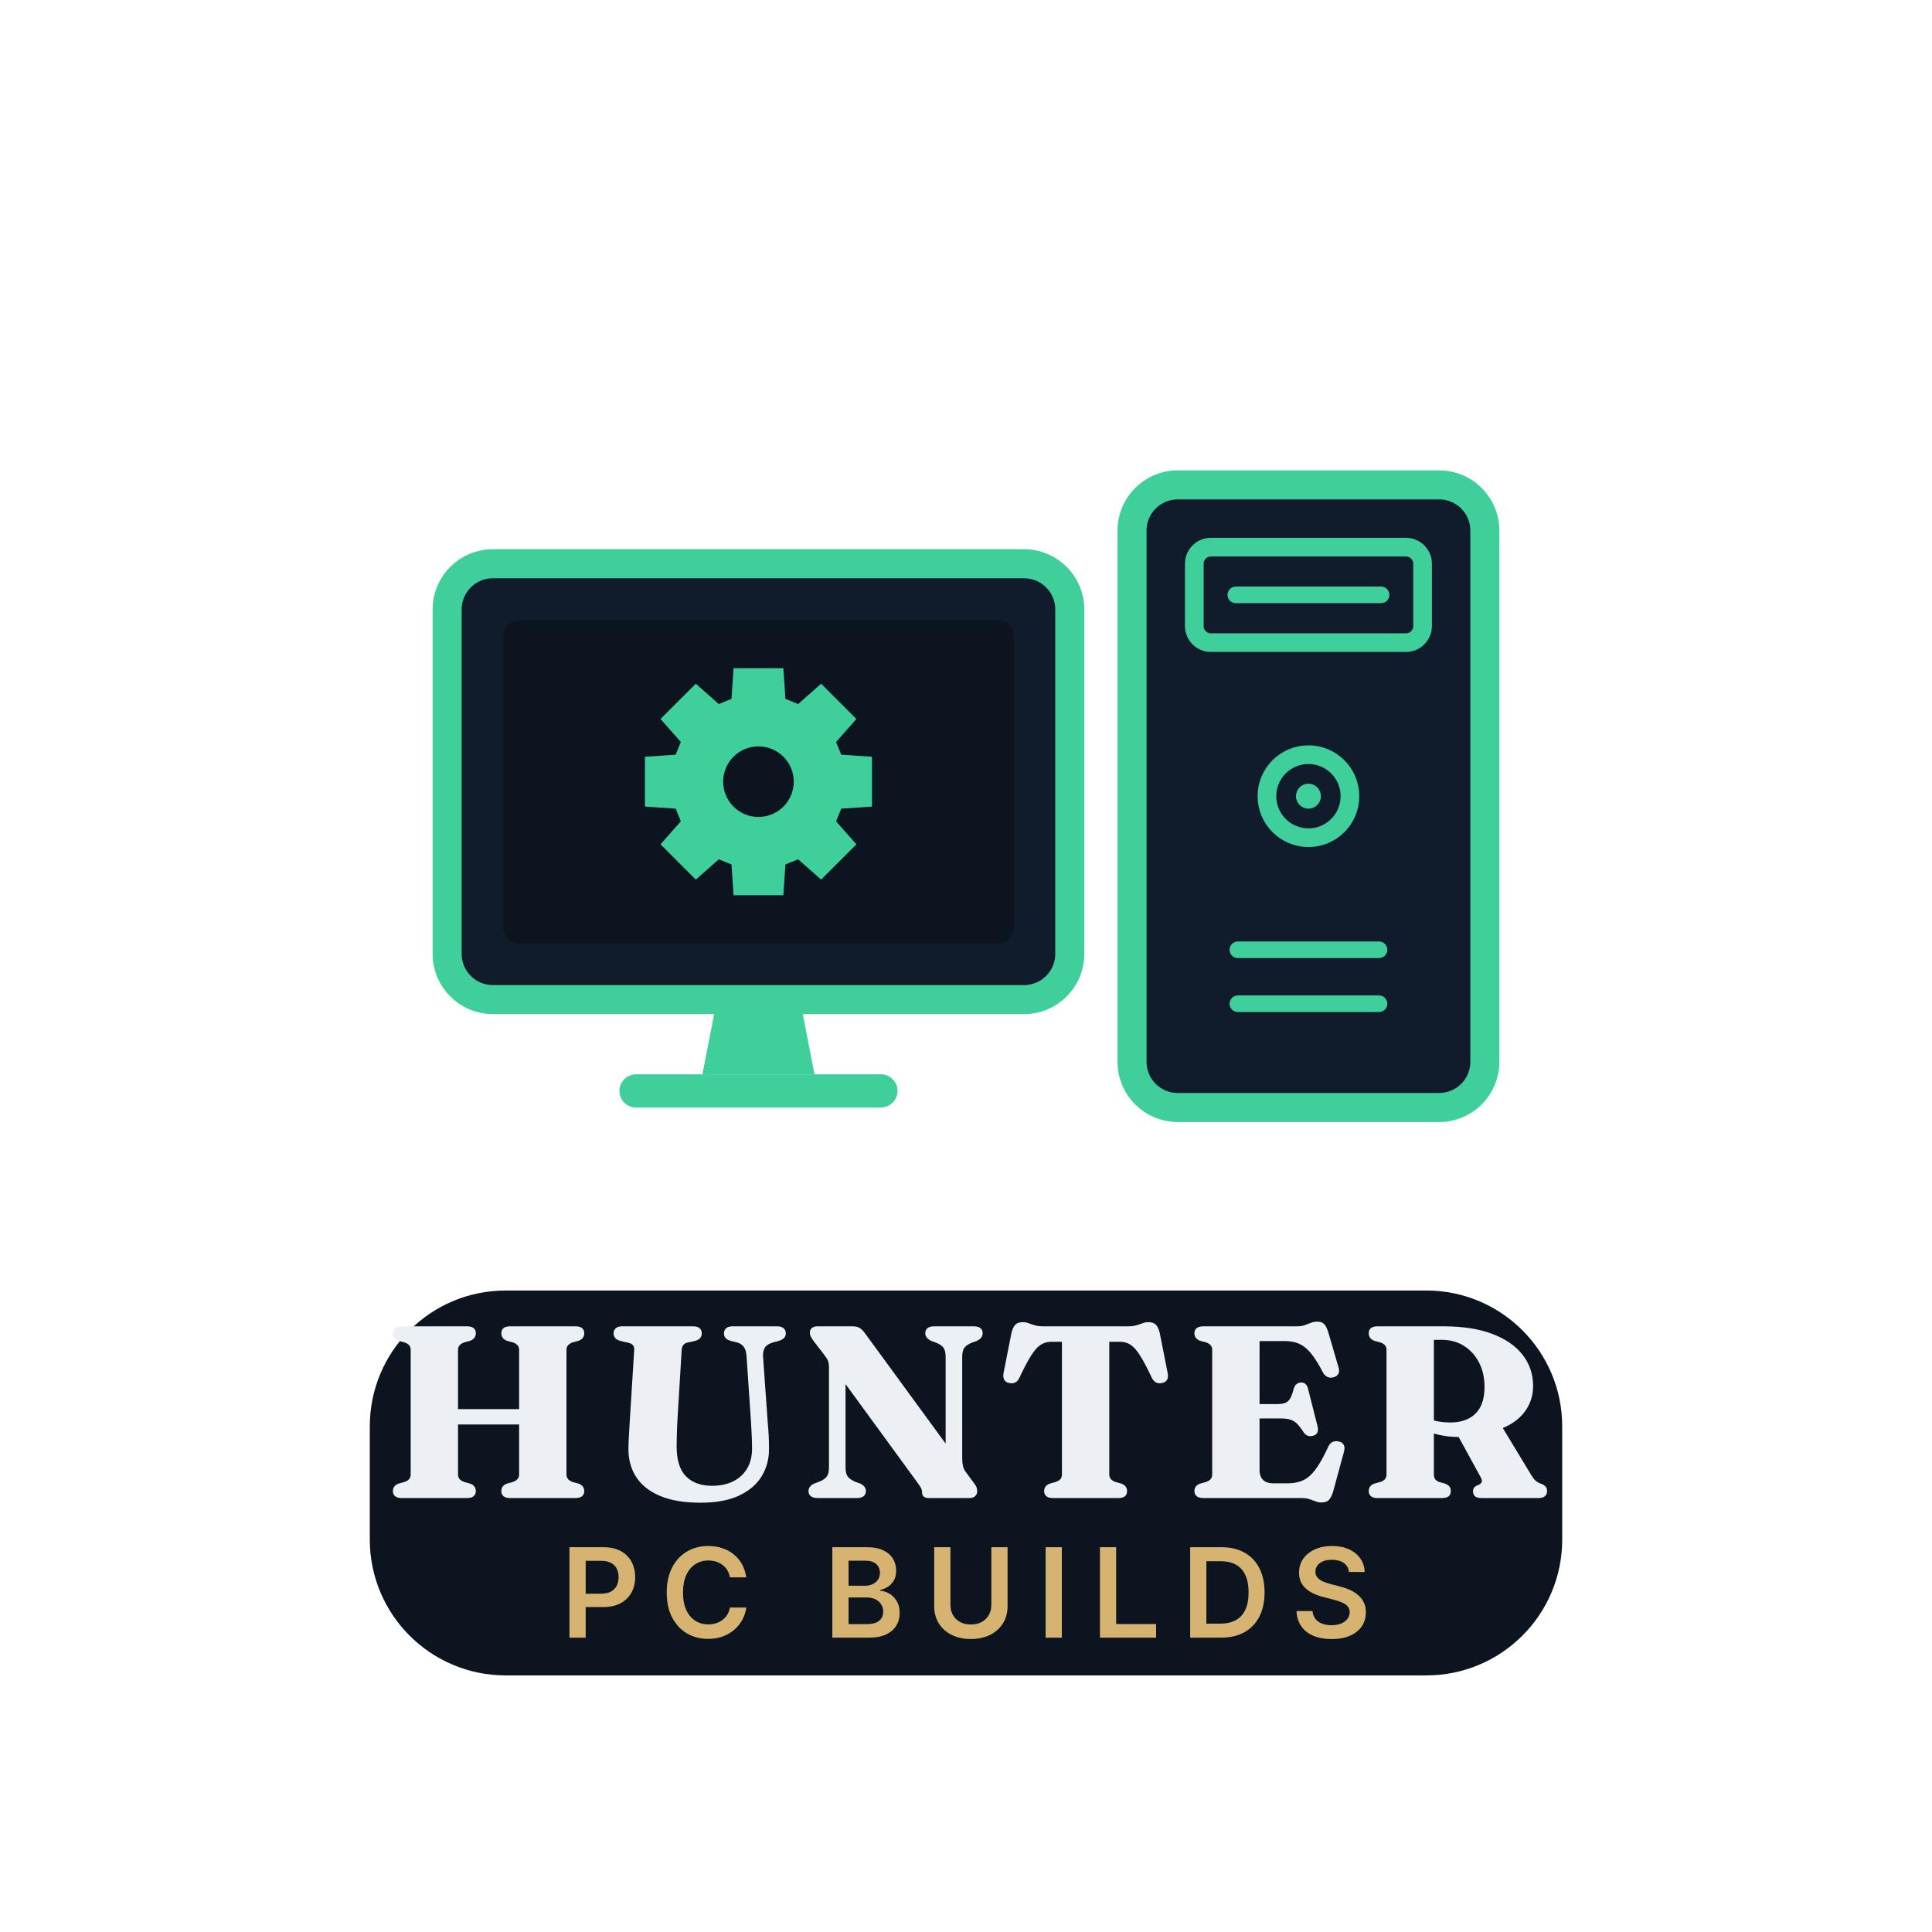
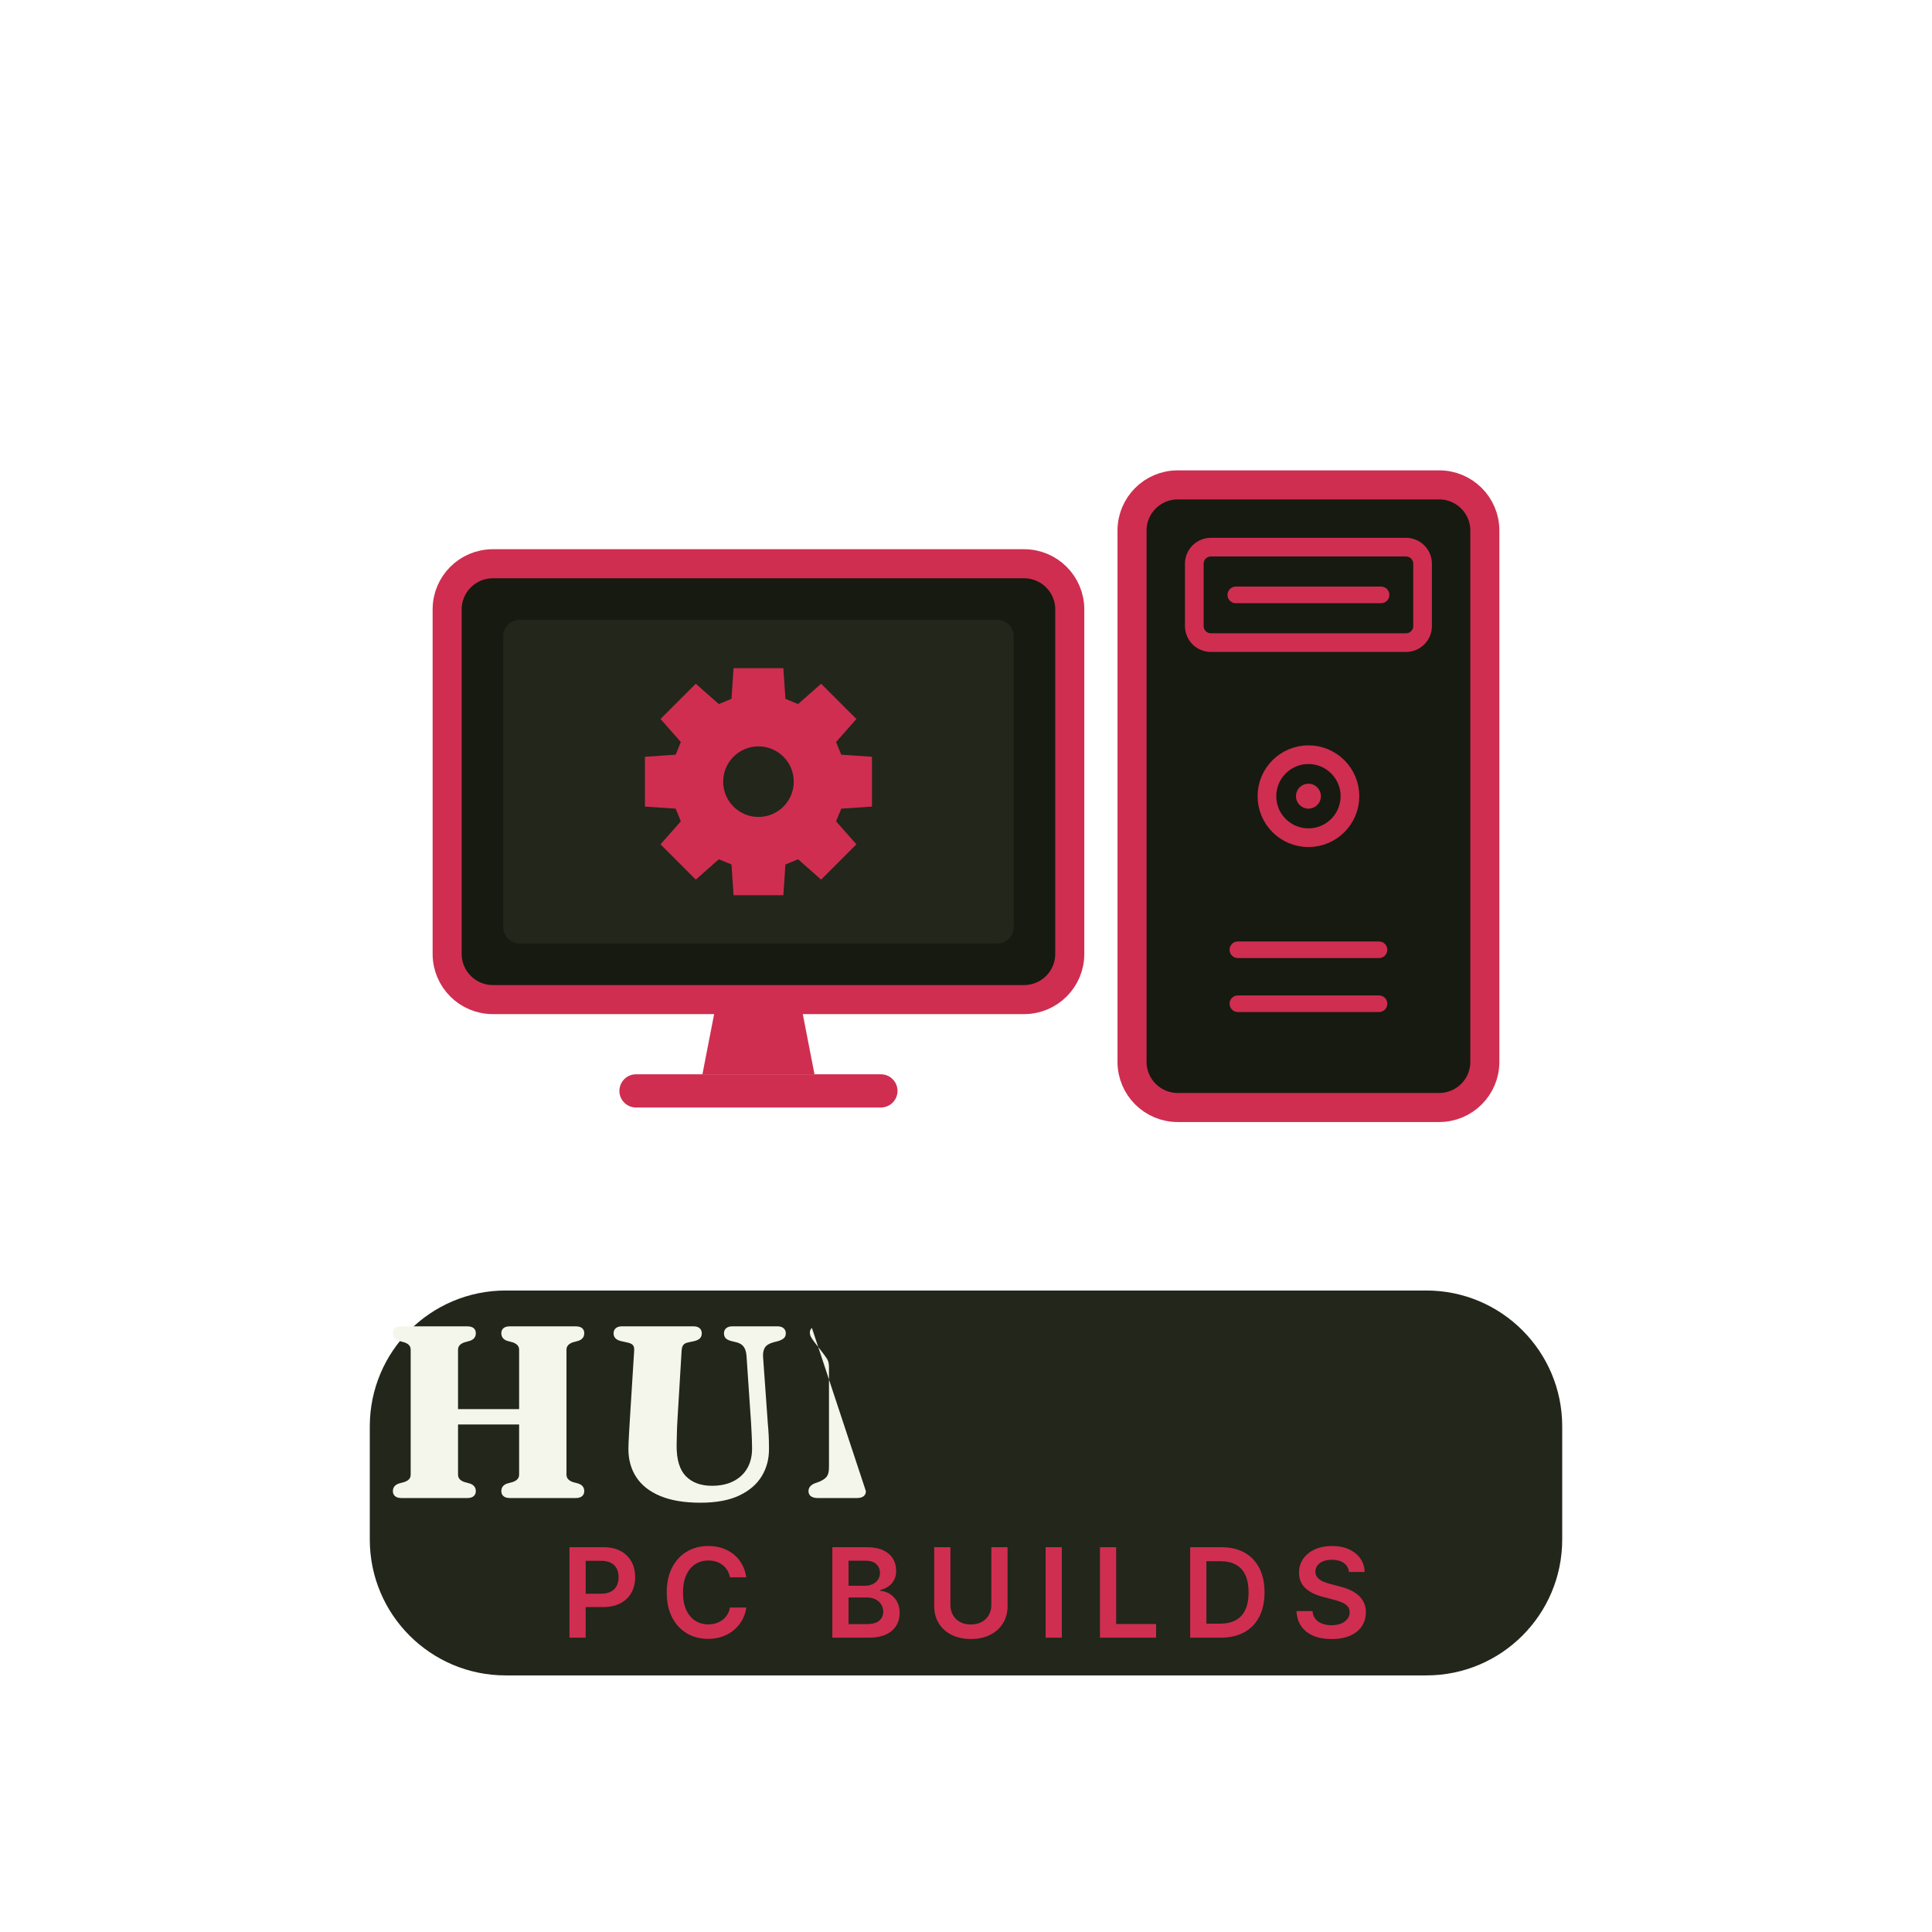
<svg xmlns="http://www.w3.org/2000/svg" viewBox="0 0 1024 1024" aria-hidden="true">
-   <rect x="196" y="684" width="632" height="204" rx="72" fill="#0c141f" />
+   <rect x="196" y="684" width="632" height="204" rx="72" fill="#22261b" />
  <g transform="translate(512,422) scale(1.1) translate(-465,-412)">
-     <rect x="215" y="300" width="300" height="210" rx="22" fill="#101c2b" stroke="#3ecf9a" stroke-width="14" />
-     <rect x="242" y="327" width="246" height="156" rx="8" fill="#0c141f" />
-     <path d="M404.9,392.0 L419.7,393.0 L419.7,417.0 L404.9,418.0 L402.4,424.1 L412.2,435.2 L395.2,452.2 L384.1,442.4 L378.0,444.9 L377.0,459.7 L353.0,459.7 L352.0,444.9 L345.9,442.4 L334.8,452.2 L317.8,435.2 L327.6,424.1 L325.1,418.0 L310.3,417.0 L310.3,393.0 L325.1,392.0 L327.6,385.9 L317.8,374.8 L334.8,357.8 L345.9,367.6 L352.0,365.1 L353.0,350.3 L377.0,350.3 L378.0,365.1 L384.1,367.6 L395.2,357.8 L412.2,374.8 L402.4,385.9Z M382,405 A17,17 0 1 0 348,405 A17,17 0 1 0 382,405Z" fill="#3ecf9a" fill-rule="evenodd" />
-     <path d="M345 510 H385 L392 546 H338Z" fill="#3ecf9a" />
-     <rect x="298" y="546" width="134" height="16" rx="8" fill="#3ecf9a" />
-     <rect x="545" y="262" width="170" height="300" rx="22" fill="#101c2b" stroke="#3ecf9a" stroke-width="14" />
-     <rect x="575" y="292" width="110" height="46" rx="8" fill="none" stroke="#3ecf9a" stroke-width="9" />
-     <path d="M595 315 H665" stroke="#3ecf9a" stroke-width="8" stroke-linecap="round" />
-     <circle cx="630" cy="412" r="20" fill="none" stroke="#3ecf9a" stroke-width="9" />
-     <circle cx="630" cy="412" r="6" fill="#3ecf9a" />
-     <path d="M596 486 H664 M596 512 H664" stroke="#3ecf9a" stroke-width="8" stroke-linecap="round" />
+     <rect x="215" y="300" width="300" height="210" rx="22" fill="#171a10" stroke="#cf2e50" stroke-width="14" />
+     <rect x="242" y="327" width="246" height="156" rx="8" fill="#22261b" />
+     <path d="M404.9,392.0 L419.7,393.0 L419.7,417.0 L404.9,418.0 L402.4,424.1 L412.2,435.2 L395.2,452.2 L384.1,442.4 L378.0,444.9 L377.0,459.7 L353.0,459.7 L352.0,444.9 L345.9,442.4 L334.8,452.2 L317.8,435.2 L327.6,424.1 L325.1,418.0 L310.3,417.0 L310.3,393.0 L325.1,392.0 L327.6,385.9 L317.8,374.8 L334.8,357.8 L345.9,367.6 L352.0,365.1 L353.0,350.3 L377.0,350.3 L378.0,365.1 L384.1,367.6 L395.2,357.8 L412.2,374.8 L402.4,385.9Z M382,405 A17,17 0 1 0 348,405 A17,17 0 1 0 382,405Z" fill="#cf2e50" fill-rule="evenodd" />
+     <path d="M345 510 H385 L392 546 H338Z" fill="#cf2e50" />
+     <rect x="298" y="546" width="134" height="16" rx="8" fill="#cf2e50" />
+     <rect x="545" y="262" width="170" height="300" rx="22" fill="#171a10" stroke="#cf2e50" stroke-width="14" />
+     <rect x="575" y="292" width="110" height="46" rx="8" fill="none" stroke="#cf2e50" stroke-width="9" />
+     <path d="M595 315 H665" stroke="#cf2e50" stroke-width="8" stroke-linecap="round" />
+     <circle cx="630" cy="412" r="20" fill="none" stroke="#cf2e50" stroke-width="9" />
+     <circle cx="630" cy="412" r="6" fill="#cf2e50" />
+     <path d="M596 486 H664 M596 512 H664" stroke="#cf2e50" stroke-width="8" stroke-linecap="round" />
  </g>
-   <path d="M242.766 781.517Q242.766 783.012 243.611 783.955Q244.456 784.898 246.081 785.483L249.137 786.328Q252.193 787.433 252.193 790.359Q252.193 791.984 251.055 792.992Q249.917 794.0 247.512 794.0H212.923Q210.517 794.0 209.379 792.992Q208.242 791.984 208.242 790.359Q208.242 787.433 211.297 786.328L214.353 785.483Q216.044 784.898 216.856 783.955Q217.669 783.012 217.669 781.517V715.46Q217.669 713.964 216.856 713.022Q216.044 712.079 214.353 711.494L211.297 710.648Q208.242 709.543 208.242 706.617Q208.242 704.927 209.379 703.952Q210.517 702.977 212.923 702.977H247.512Q249.917 702.977 251.055 703.952Q252.193 704.927 252.193 706.617Q252.193 709.543 249.137 710.648L246.081 711.494Q244.456 712.079 243.611 713.022Q242.766 713.964 242.766 715.46V746.863H275.144V715.46Q275.144 713.964 274.299 713.022Q273.453 712.079 271.828 711.494L268.707 710.648Q265.716 709.543 265.716 706.617Q265.716 704.927 266.854 703.952Q267.992 702.977 270.398 702.977H304.922Q307.392 702.977 308.53 703.952Q309.668 704.927 309.668 706.617Q309.668 709.543 306.612 710.648L303.491 711.494Q301.931 712.079 301.086 713.022Q300.24 713.964 300.24 715.46V781.517Q300.24 783.012 301.086 783.955Q301.931 784.898 303.491 785.483L306.612 786.328Q309.668 787.433 309.668 790.359Q309.668 791.984 308.53 792.992Q307.392 794.0 304.922 794.0H270.398Q267.992 794.0 266.854 792.992Q265.716 791.984 265.716 790.359Q265.716 787.433 268.707 786.328L271.828 785.483Q273.453 784.898 274.299 783.955Q275.144 783.012 275.144 781.517V754.99H242.766Z M398.091 754.34 395.685 718.906Q395.49 715.655 394.222 713.867Q392.954 712.079 390.289 711.429L387.818 710.844Q385.542 710.258 384.632 709.283Q383.722 708.308 383.722 706.682Q383.722 704.992 384.892 703.984Q386.062 702.977 388.208 702.977H412.004Q414.15 702.977 415.32 703.984Q416.49 704.992 416.49 706.682Q416.49 708.308 415.483 709.251Q414.475 710.193 412.329 710.844L409.989 711.429Q406.478 712.404 405.34 714.354Q404.202 716.305 404.462 719.491L406.933 754.145Q407.258 757.526 407.421 760.776Q407.583 764.027 407.583 767.603Q407.713 775.795 403.78 782.329Q399.846 788.864 391.784 792.667Q383.722 796.471 371.239 796.471Q358.495 796.471 349.978 792.927Q341.461 789.384 337.235 782.915Q333.009 776.445 333.074 767.733Q333.074 766.368 333.171 764.352Q333.269 762.337 333.431 759.346Q333.594 756.355 333.854 752.129L336.13 715.72Q336.26 713.834 335.414 712.892Q334.569 711.949 332.229 711.494L329.303 710.844Q325.207 709.933 325.207 706.682Q325.207 704.992 326.377 703.984Q327.547 702.977 329.693 702.977H367.468Q369.678 702.977 370.816 703.984Q371.954 704.992 371.954 706.682Q371.954 708.308 371.011 709.316Q370.068 710.323 367.858 710.844L364.802 711.494Q363.047 711.819 362.234 712.794Q361.421 713.769 361.291 715.59L359.081 752.259Q358.82 756.55 358.755 760.061Q358.69 763.572 358.625 766.173Q358.56 777.356 363.534 782.427Q368.508 787.498 377.35 787.498Q383.982 787.498 388.761 785.06Q393.539 782.622 396.108 778.136Q398.676 773.65 398.611 767.408Q398.546 762.792 398.383 759.866Q398.221 756.94 398.091 754.34Z M458.946 790.359Q458.946 791.984 457.809 792.96Q456.671 793.935 454.265 794.0H433.265Q430.859 793.935 429.689 792.96Q428.518 791.984 428.518 790.359Q428.518 787.563 431.834 786.198L434.045 785.418Q437.036 784.182 438.206 782.622Q439.376 781.062 439.376 777.616V724.952Q439.376 722.677 438.889 721.376Q438.401 720.076 436.646 717.8L431.379 710.974Q430.144 709.283 429.689 708.34Q429.234 707.398 429.234 706.357Q429.234 704.732 430.339 703.854Q431.444 702.977 433.265 702.977H451.794Q454.005 702.977 455.468 703.757Q456.931 704.537 458.426 706.617L501.207 765.133V719.361Q501.207 716.045 500.167 714.452Q499.127 712.859 495.941 711.559L493.73 710.779Q490.414 709.283 490.414 706.617Q490.414 704.927 491.585 703.952Q492.755 702.977 495.096 702.977H516.096Q518.502 702.977 519.672 703.952Q520.842 704.927 520.842 706.617Q520.842 709.348 517.526 710.779L515.316 711.559Q512.325 712.729 511.155 714.322Q509.984 715.915 509.984 719.361V772.87Q509.984 775.21 510.375 776.933Q510.765 778.656 511.805 780.086L515.836 785.548Q517.331 787.433 517.624 788.409Q517.917 789.384 517.917 790.424Q517.917 792.049 516.811 793.025Q515.706 794.0 513.755 794.0H492.365Q488.724 794.0 488.724 791.074Q488.724 789.969 488.269 788.929Q487.814 787.888 485.798 785.158L448.154 733.599V777.681Q448.154 780.867 449.226 782.46Q450.299 784.052 453.42 785.418L455.63 786.198Q458.946 787.628 458.946 790.359Z M552.961 702.977H597.822Q600.553 702.977 602.373 702.424Q604.194 701.871 605.624 701.319Q607.055 700.766 608.615 700.766Q611.216 700.766 612.548 702.034Q613.881 703.302 614.661 706.357L618.888 727.748Q619.343 729.958 618.562 731.324Q617.782 732.689 615.897 733.014Q614.141 733.404 612.809 732.787Q611.476 732.169 610.5 730.284Q606.859 722.547 604.259 718.451Q601.658 714.354 599.22 712.762Q596.782 711.169 593.596 711.169H587.94V781.517Q587.94 783.012 588.785 783.955Q589.63 784.898 591.255 785.483L594.311 786.328Q597.367 787.433 597.367 790.359Q597.367 794.0 592.686 794.0H558.097Q555.691 794.0 554.553 792.992Q553.416 791.984 553.416 790.359Q553.416 787.433 556.471 786.328L559.527 785.483Q561.218 784.898 562.03 783.955Q562.843 783.012 562.843 781.517V711.169H557.187Q554.066 711.169 551.595 712.762Q549.125 714.354 546.524 718.451Q543.923 722.547 540.282 730.284Q539.372 732.169 538.007 732.787Q536.641 733.404 534.886 733.014Q533.065 732.689 532.285 731.324Q531.505 729.958 531.895 727.748L536.121 706.357Q536.901 703.302 538.234 702.034Q539.567 700.766 542.168 700.766Q543.728 700.766 545.159 701.319Q546.589 701.871 548.409 702.424Q550.23 702.977 552.961 702.977Z M633.061 706.617Q633.061 704.927 634.232 703.952Q635.402 702.977 637.807 702.977H687.155Q689.821 702.977 691.544 702.359Q693.267 701.741 694.795 701.124Q696.323 700.506 698.273 700.506Q700.679 700.506 701.914 701.871Q703.149 703.237 704.06 706.292L709.456 724.757Q710.041 726.708 709.423 728.008Q708.806 729.308 707.115 729.893Q705.165 730.544 703.604 729.828Q702.044 729.113 701.069 727.228Q698.403 722.091 696.062 718.873Q693.722 715.655 691.381 713.899Q689.041 712.144 686.408 711.461Q683.774 710.779 680.393 710.779H667.585V744.197H677.013Q681.044 744.197 682.767 742.572Q684.49 740.946 685.595 736.395Q686.115 734.51 687.123 733.664Q688.13 732.819 689.496 732.754Q692.487 732.689 693.267 736.005L698.338 755.965Q698.793 758.046 698.273 759.216Q697.753 760.386 696.193 760.906Q694.632 761.427 693.299 761.036Q691.966 760.646 690.991 759.216Q689.041 756.16 687.415 754.567Q685.79 752.974 683.774 752.389Q681.759 751.804 678.638 751.804H667.585V779.111Q667.585 782.622 669.471 784.41Q671.356 786.198 675.062 786.198H682.344Q686.96 786.198 690.439 784.703Q693.917 783.207 697.135 778.981Q700.354 774.755 704.06 766.693Q704.905 764.938 706.27 764.287Q707.635 763.637 709.326 763.962Q711.276 764.287 712.122 765.685Q712.967 767.083 712.382 769.229L706.595 790.554Q705.685 793.48 704.417 794.91Q703.149 796.341 700.484 796.341Q698.793 796.341 697.298 795.755Q695.802 795.17 694.047 794.585Q692.292 794.0 689.691 794.0H637.807Q635.402 794.0 634.232 792.992Q633.061 791.984 633.061 790.359Q633.061 787.433 636.117 786.328L639.238 785.483Q640.863 784.898 641.676 783.955Q642.489 783.012 642.489 781.517V715.46Q642.489 713.964 641.676 713.022Q640.863 712.079 639.238 711.494L636.117 710.648Q633.061 709.543 633.061 706.617Z M812.573 734.575Q812.573 740.686 809.777 745.693Q806.981 750.699 801.845 754.08Q799.374 755.705 796.513 756.875L811.532 781.712Q812.703 783.662 813.808 784.703Q814.913 785.743 816.734 786.393Q818.554 787.108 819.269 788.018Q819.984 788.929 819.984 790.359Q819.984 791.984 818.847 792.992Q817.709 794.0 815.238 794.0H785.201Q780.714 794.0 780.714 790.359Q780.714 789.449 781.137 788.734Q781.56 788.018 782.6 787.433L783.965 786.913Q785.201 786.133 785.396 785.255Q785.591 784.378 784.68 782.752L773.107 761.622Q773.042 761.622 773.042 761.622Q769.011 761.622 765.5 761.036Q762.51 760.581 759.974 759.801V781.452Q759.974 783.012 760.624 783.955Q761.274 784.898 762.77 785.483L765.891 786.328Q767.711 787.108 768.329 788.018Q768.946 788.929 768.946 790.359Q768.946 794.0 764.265 794.0H730.131Q727.726 794.0 726.588 792.992Q725.45 791.984 725.45 790.359Q725.45 787.433 728.441 786.328L731.562 785.483Q733.252 784.898 734.065 783.955Q734.878 783.012 734.878 781.452V715.46Q734.878 713.964 734.065 713.022Q733.252 712.079 731.562 711.494L728.441 710.648Q725.45 709.543 725.45 706.617Q725.45 704.927 726.588 703.952Q727.726 702.977 730.131 702.977H765.045Q780.389 702.977 790.987 707.008Q801.585 711.039 807.079 718.158Q812.573 725.277 812.573 734.575ZM759.974 752.844Q761.404 753.299 762.965 753.495Q765.565 753.95 768.686 753.95Q777.203 753.95 782.015 749.268Q786.826 744.587 786.826 735.095Q786.826 727.813 783.933 722.189Q781.039 716.565 775.936 713.347Q770.832 710.128 764.07 710.128H759.974Z" fill="#eceff4" />
-   <path d="M301.828 868.0V820.045H319.754Q325.258 820.045 329.024 822.105Q332.789 824.165 334.72 827.753Q336.651 831.342 336.651 835.912Q336.651 840.514 334.704 844.087Q332.757 847.659 328.959 849.719Q325.161 851.779 319.626 851.779H310.421V868.0ZM310.421 844.698H318.499Q321.75 844.698 323.826 843.572Q325.902 842.445 326.883 840.45Q327.865 838.455 327.865 835.912Q327.865 833.369 326.883 831.406Q325.902 829.443 323.81 828.349Q321.718 827.254 318.435 827.254H310.421Z M375.327 868.644Q369.019 868.644 364.062 865.715Q359.106 862.786 356.241 857.283Q353.377 851.779 353.377 844.055Q353.377 836.298 356.258 830.779Q359.138 825.259 364.111 822.33Q369.083 819.401 375.327 819.401Q379.253 819.401 382.681 820.512Q386.109 821.622 388.796 823.762Q391.484 825.903 393.222 828.992Q394.96 832.082 395.539 836.009H386.881Q386.463 833.852 385.449 832.211Q384.435 830.569 382.922 829.427Q381.41 828.284 379.511 827.689Q377.612 827.093 375.456 827.093Q371.529 827.093 368.488 829.073Q365.446 831.052 363.724 834.834Q362.003 838.615 362.003 844.055Q362.003 849.558 363.74 853.324Q365.478 857.089 368.52 859.021Q371.561 860.952 375.423 860.952Q377.58 860.952 379.479 860.356Q381.378 859.761 382.906 858.618Q384.435 857.476 385.465 855.818Q386.495 854.161 386.881 852.036H395.571Q395.088 855.48 393.463 858.489Q391.838 861.499 389.198 863.784Q386.559 866.069 383.067 867.356Q379.575 868.644 375.327 868.644Z  M441.156 868.0V820.045H459.501Q464.683 820.045 468.127 821.686Q471.57 823.328 473.276 826.128Q474.982 828.928 474.982 832.5Q474.982 835.429 473.855 837.505Q472.729 839.581 470.846 840.868Q468.963 842.156 466.614 842.703V843.186Q469.157 843.314 471.506 844.731Q473.855 846.147 475.352 848.721Q476.849 851.296 476.849 854.933Q476.849 858.666 475.046 861.627Q473.244 864.588 469.623 866.294Q466.002 868.0 460.499 868.0ZM449.749 860.823H459.147Q463.91 860.823 466.019 858.988Q468.127 857.154 468.127 854.289Q468.127 852.133 467.065 850.411Q466.002 848.689 464.055 847.692Q462.108 846.694 459.437 846.694H449.749ZM449.749 840.482H458.407Q460.692 840.482 462.494 839.645Q464.297 838.809 465.343 837.264Q466.389 835.719 466.389 833.595Q466.389 830.795 464.425 828.992Q462.462 827.19 458.6 827.19H449.749Z M514.591 868.708Q508.733 868.708 504.356 866.503Q499.979 864.299 497.565 860.388Q495.151 856.478 495.151 851.361V820.045H503.745V850.653Q503.745 853.646 505.08 855.995Q506.416 858.345 508.846 859.68Q511.276 861.016 514.591 861.016Q517.906 861.016 520.336 859.68Q522.766 858.345 524.101 855.995Q525.437 853.646 525.437 850.653V820.045H534.03V851.361Q534.03 856.478 531.6 860.388Q529.17 864.299 524.809 866.503Q520.448 868.708 514.591 868.708Z M562.793 820.045V868.0H554.2V820.045Z M582.995 868.0V820.045H591.588V860.758H612.765V868.0Z M647.032 868.0H630.811V820.045H647.353Q654.498 820.045 659.616 822.909Q664.733 825.774 667.485 831.149Q670.237 836.523 670.237 843.958Q670.237 851.457 667.485 856.848Q664.733 862.239 659.535 865.119Q654.338 868.0 647.032 868.0ZM639.404 860.565H646.613Q651.634 860.565 654.997 858.715Q658.361 856.864 660.066 853.179Q661.772 849.494 661.772 843.958Q661.772 838.487 660.066 834.818Q658.361 831.149 655.062 829.314Q651.763 827.48 646.839 827.48H639.404Z M705.79 868.74Q700.222 868.74 696.119 867.002Q692.015 865.264 689.698 861.949Q687.381 858.634 687.188 853.903H695.652Q695.878 856.414 697.229 858.087Q698.581 859.761 700.802 860.581Q703.022 861.402 705.726 861.402Q708.558 861.402 710.731 860.533Q712.903 859.664 714.126 858.103Q715.349 856.542 715.349 854.482Q715.349 852.616 714.271 851.393Q713.193 850.17 711.246 849.317Q709.298 848.464 706.692 847.82L701.252 846.404Q695.234 844.859 691.871 841.737Q688.507 838.615 688.507 833.53Q688.507 829.282 690.792 826.096Q693.077 822.909 697.036 821.155Q700.995 819.401 706.016 819.401Q711.133 819.401 714.995 821.171Q718.857 822.942 721.03 826.064Q723.202 829.185 723.299 833.176H714.963Q714.641 830.087 712.211 828.397Q709.781 826.707 705.887 826.707Q703.183 826.707 701.236 827.528Q699.289 828.349 698.243 829.765Q697.197 831.181 697.197 833.015Q697.197 835.011 698.436 836.298Q699.675 837.586 701.558 838.358Q703.441 839.13 705.372 839.613L709.846 840.772Q712.517 841.416 715.027 842.478Q717.538 843.54 719.549 845.165Q721.561 846.79 722.752 849.108Q723.942 851.425 723.942 854.547Q723.942 858.763 721.786 861.965Q719.63 865.168 715.574 866.954Q711.519 868.74 705.79 868.74Z" fill="#d6b370" />
+   <path d="M242.766 781.517Q242.766 783.012 243.611 783.955Q244.456 784.898 246.081 785.483L249.137 786.328Q252.193 787.433 252.193 790.359Q252.193 791.984 251.055 792.992Q249.917 794.0 247.512 794.0H212.923Q210.517 794.0 209.379 792.992Q208.242 791.984 208.242 790.359Q208.242 787.433 211.297 786.328L214.353 785.483Q216.044 784.898 216.856 783.955Q217.669 783.012 217.669 781.517V715.46Q217.669 713.964 216.856 713.022Q216.044 712.079 214.353 711.494L211.297 710.648Q208.242 709.543 208.242 706.617Q208.242 704.927 209.379 703.952Q210.517 702.977 212.923 702.977H247.512Q249.917 702.977 251.055 703.952Q252.193 704.927 252.193 706.617Q252.193 709.543 249.137 710.648L246.081 711.494Q244.456 712.079 243.611 713.022Q242.766 713.964 242.766 715.46V746.863H275.144V715.46Q275.144 713.964 274.299 713.022Q273.453 712.079 271.828 711.494L268.707 710.648Q265.716 709.543 265.716 706.617Q265.716 704.927 266.854 703.952Q267.992 702.977 270.398 702.977H304.922Q307.392 702.977 308.53 703.952Q309.668 704.927 309.668 706.617Q309.668 709.543 306.612 710.648L303.491 711.494Q301.931 712.079 301.086 713.022Q300.24 713.964 300.24 715.46V781.517Q300.24 783.012 301.086 783.955Q301.931 784.898 303.491 785.483L306.612 786.328Q309.668 787.433 309.668 790.359Q309.668 791.984 308.53 792.992Q307.392 794.0 304.922 794.0H270.398Q267.992 794.0 266.854 792.992Q265.716 791.984 265.716 790.359Q265.716 787.433 268.707 786.328L271.828 785.483Q273.453 784.898 274.299 783.955Q275.144 783.012 275.144 781.517V754.99H242.766Z M398.091 754.34 395.685 718.906Q395.49 715.655 394.222 713.867Q392.954 712.079 390.289 711.429L387.818 710.844Q385.542 710.258 384.632 709.283Q383.722 708.308 383.722 706.682Q383.722 704.992 384.892 703.984Q386.062 702.977 388.208 702.977H412.004Q414.15 702.977 415.32 703.984Q416.49 704.992 416.49 706.682Q416.49 708.308 415.483 709.251Q414.475 710.193 412.329 710.844L409.989 711.429Q406.478 712.404 405.34 714.354Q404.202 716.305 404.462 719.491L406.933 754.145Q407.258 757.526 407.421 760.776Q407.583 764.027 407.583 767.603Q407.713 775.795 403.78 782.329Q399.846 788.864 391.784 792.667Q383.722 796.471 371.239 796.471Q358.495 796.471 349.978 792.927Q341.461 789.384 337.235 782.915Q333.009 776.445 333.074 767.733Q333.074 766.368 333.171 764.352Q333.269 762.337 333.431 759.346Q333.594 756.355 333.854 752.129L336.13 715.72Q336.26 713.834 335.414 712.892Q334.569 711.949 332.229 711.494L329.303 710.844Q325.207 709.933 325.207 706.682Q325.207 704.992 326.377 703.984Q327.547 702.977 329.693 702.977H367.468Q369.678 702.977 370.816 703.984Q371.954 704.992 371.954 706.682Q371.954 708.308 371.011 709.316Q370.068 710.323 367.858 710.844L364.802 711.494Q363.047 711.819 362.234 712.794Q361.421 713.769 361.291 715.59L359.081 752.259Q358.82 756.55 358.755 760.061Q358.69 763.572 358.625 766.173Q358.56 777.356 363.534 782.427Q368.508 787.498 377.35 787.498Q383.982 787.498 388.761 785.06Q393.539 782.622 396.108 778.136Q398.676 773.65 398.611 767.408Q398.546 762.792 398.383 759.866Q398.221 756.94 398.091 754.34Z M458.946 790.359Q458.946 791.984 457.809 792.96Q456.671 793.935 454.265 794.0H433.265Q430.859 793.935 429.689 792.96Q428.518 791.984 428.518 790.359Q428.518 787.563 431.834 786.198L434.045 785.418Q437.036 784.182 438.206 782.622Q439.376 781.062 439.376 777.616V724.952Q439.376 722.677 438.889 721.376Q438.401 720.076 436.646 717.8L431.379 710.974Q430.144 709.283 429.689 708.34Q429.234 707.398 429.234 706.357Q429.234 704.732 430.339 703.854Q431.444 702.977H451.794Q454.005 702.977 455.468 703.757Q456.931 704.537 458.426 706.617L501.207 765.133V719.361Q501.207 716.045 500.167 714.452Q499.127 712.859 495.941 711.559L493.73 710.779Q490.414 709.283 490.414 706.617Q490.414 704.927 491.585 703.952Q492.755 702.977 495.096 702.977H516.096Q518.502 702.977 519.672 703.952Q520.842 704.927 520.842 706.617Q520.842 709.348 517.526 710.779L515.316 711.559Q512.325 712.729 511.155 714.322Q509.984 715.915 509.984 719.361V772.87Q509.984 775.21 510.375 776.933Q510.765 778.656 511.805 780.086L515.836 785.548Q517.331 787.433 517.624 788.409Q517.917 789.384 517.917 790.424Q517.917 792.049 516.811 793.025Q515.706 794.0 513.755 794.0H492.365Q488.724 794.0 488.724 791.074Q488.724 789.969 488.269 788.929Q487.814 787.888 485.798 785.158L448.154 733.599V777.681Q448.154 780.867 449.226 782.46Q450.299 784.052 453.42 785.418L455.63 786.198Q458.946 787.628 458.946 790.359Z M552.961 702.977H597.822Q600.553 702.977 602.373 702.424Q604.194 701.871 605.624 701.319Q607.055 700.766 608.615 700.766Q611.216 700.766 612.548 702.034Q613.881 703.302 614.661 706.357L618.888 727.748Q619.343 729.958 618.562 731.324Q617.782 732.689 615.897 733.014Q614.141 733.404 612.809 732.787Q611.476 732.169 610.5 730.284Q606.859 722.547 604.259 718.451Q601.658 714.354 599.22 712.762Q596.782 711.169 593.596 711.169H587.94V781.517Q587.94 783.012 588.785 783.955Q589.63 784.898 591.255 785.483L594.311 786.328Q597.367 787.433 597.367 790.359Q597.367 794.0 592.686 794.0H558.097Q555.691 794.0 554.553 792.992Q553.416 791.984 553.416 790.359Q553.416 787.433 556.471 786.328L559.527 785.483Q561.218 784.898 562.03 783.955Q562.843 783.012 562.843 781.517V711.169H557.187Q554.066 711.169 551.595 712.762Q549.125 714.354 546.524 718.451Q543.923 722.547 540.282 730.284Q539.372 732.169 538.007 732.787Q536.641 733.404 534.886 733.014Q533.065 732.689 532.285 731.324Q531.505 729.958 531.895 727.748L536.121 706.357Q536.901 703.302 538.234 702.034Q539.567 700.766 542.168 700.766Q543.728 700.766 545.159 701.319Q546.589 701.871 548.409 702.424Q550.23 702.977 552.961 702.977Z M633.061 706.617Q633.061 704.927 634.232 703.952Q635.402 702.977 637.807 702.977H687.155Q689.821 702.977 691.544 702.359Q693.267 701.741 694.795 701.124Q696.323 700.506 698.273 700.506Q700.679 700.506 701.914 701.871Q703.149 703.237 704.06 706.292L709.456 724.757Q710.041 726.708 709.423 728.008Q708.806 729.308 707.115 729.893Q705.165 730.544 703.604 729.828Q702.044 729.113 701.069 727.228Q698.403 722.091 696.062 718.873Q693.722 715.655 691.381 713.899Q689.041 712.144 686.408 711.461Q683.774 710.779 680.393 710.779H667.585V744.197H677.013Q681.044 744.197 682.767 742.572Q684.49 740.946 685.595 736.395Q686.115 734.51 687.123 733.664Q688.13 732.819 689.496 732.754Q692.487 732.689 693.267 736.005L698.338 755.965Q698.793 758.046 698.273 759.216Q697.753 760.386 696.193 760.906Q694.632 761.427 693.299 761.036Q691.966 760.646 690.991 759.216Q689.041 756.16 687.415 754.567Q685.79 752.974 683.774 752.389Q681.759 751.804 678.638 751.804H667.585V779.111Q667.585 782.622 669.471 784.41Q671.356 786.198 675.062 786.198H682.344Q686.96 786.198 690.439 784.703Q693.917 783.207 697.135 778.981Q700.354 774.755 704.06 766.693Q704.905 764.938 706.27 764.287Q707.635 763.637 709.326 763.962Q711.276 764.287 712.122 765.685Q712.967 767.083 712.382 769.229L706.595 790.554Q705.685 793.48 704.417 794.91Q703.149 796.341 700.484 796.341Q698.793 796.341 697.298 795.755Q695.802 795.17 694.047 794.585Q692.292 794.0 689.691 794.0H637.807Q635.402 794.0 634.232 792.992Q633.061 791.984 633.061 790.359Q633.061 787.433 636.117 786.328L639.238 785.483Q640.863 784.898 641.676 783.955Q642.489 783.012 642.489 781.517V715.46Q642.489 713.964 641.676 713.022Q640.863 712.079 639.238 711.494L636.117 710.648Q633.061 709.543 633.061 706.617Z M812.573 734.575Q812.573 740.686 809.777 745.693Q806.981 750.699 801.845 754.08Q799.374 755.705 796.513 756.875L811.532 781.712Q812.703 783.662 813.808 784.703Q814.913 785.743 816.734 786.393Q818.554 787.108 819.269 788.018Q819.984 788.929 819.984 790.359Q819.984 791.984 818.847 792.992Q817.709 794.0 815.238 794.0H785.201Q780.714 794.0 780.714 790.359Q780.714 789.449 781.137 788.734Q781.56 788.018 782.6 787.433L783.965 786.913Q785.201 786.133 785.396 785.255Q785.591 784.378 784.68 782.752L773.107 761.622Q773.042 761.622 773.042 761.622Q769.011 761.622 765.5 761.036Q762.51 760.581 759.974 759.801V781.452Q759.974 783.012 760.624 783.955Q761.274 784.898 762.77 785.483L765.891 786.328Q767.711 787.108 768.329 788.018Q768.946 788.929 768.946 790.359Q768.946 794.0 764.265 794.0H730.131Q727.726 794.0 726.588 792.992Q725.45 791.984 725.45 790.359Q725.45 787.433 728.441 786.328L731.562 785.483Q733.252 784.898 734.065 783.955Q734.878 783.012 734.878 781.452V715.46Q734.878 713.964 734.065 713.022Q733.252 712.079 731.562 711.494L728.441 710.648Q725.45 709.543 725.45 706.617Q725.45 704.927 726.588 703.952Q727.726 702.977 730.131 702.977H765.045Q780.389 702.977 790.987 707.008Q801.585 711.039 807.079 718.158Q812.573 725.277 812.573 734.575ZM759.974 752.844Q761.404 753.299 762.965 753.495Q765.565 753.95 768.686 753.95Q777.203 753.95 782.015 749.268Q786.826 744.587 786.826 735.095Q786.826 727.813 783.933 722.189Q781.039 716.565 775.936 713.347Q770.832 710.128 764.07 710.128H759.974Z" fill="#f4f6eb" />
+   <path d="M301.828 868.0V820.045H319.754Q325.258 820.045 329.024 822.105Q332.789 824.165 334.72 827.753Q336.651 831.342 336.651 835.912Q336.651 840.514 334.704 844.087Q332.757 847.659 328.959 849.719Q325.161 851.779 319.626 851.779H310.421V868.0ZM310.421 844.698H318.499Q321.75 844.698 323.826 843.572Q325.902 842.445 326.883 840.45Q327.865 838.455 327.865 835.912Q327.865 833.369 326.883 831.406Q325.902 829.443 323.81 828.349Q321.718 827.254 318.435 827.254H310.421Z M375.327 868.644Q369.019 868.644 364.062 865.715Q359.106 862.786 356.241 857.283Q353.377 851.779 353.377 844.055Q353.377 836.298 356.258 830.779Q359.138 825.259 364.111 822.33Q369.083 819.401 375.327 819.401Q379.253 819.401 382.681 820.512Q386.109 821.622 388.796 823.762Q391.484 825.903 393.222 828.992Q394.96 832.082 395.539 836.009H386.881Q386.463 833.852 385.449 832.211Q384.435 830.569 382.922 829.427Q381.41 828.284 379.511 827.689Q377.612 827.093 375.456 827.093Q371.529 827.093 368.488 829.073Q365.446 831.052 363.724 834.834Q362.003 838.615 362.003 844.055Q362.003 849.558 363.74 853.324Q365.478 857.089 368.52 859.021Q371.561 860.952 375.423 860.952Q377.58 860.952 379.479 860.356Q381.378 859.761 382.906 858.618Q384.435 857.476 385.465 855.818Q386.495 854.161 386.881 852.036H395.571Q395.088 855.48 393.463 858.489Q391.838 861.499 389.198 863.784Q386.559 866.069 383.067 867.356Q379.575 868.644 375.327 868.644Z  M441.156 868.0V820.045H459.501Q464.683 820.045 468.127 821.686Q471.57 823.328 473.276 826.128Q474.982 828.928 474.982 832.5Q474.982 835.429 473.855 837.505Q472.729 839.581 470.846 840.868Q468.963 842.156 466.614 842.703V843.186Q469.157 843.314 471.506 844.731Q473.855 846.147 475.352 848.721Q476.849 851.296 476.849 854.933Q476.849 858.666 475.046 861.627Q473.244 864.588 469.623 866.294Q466.002 868.0 460.499 868.0ZM449.749 860.823H459.147Q463.91 860.823 466.019 858.988Q468.127 857.154 468.127 854.289Q468.127 852.133 467.065 850.411Q466.002 848.689 464.055 847.692Q462.108 846.694 459.437 846.694H449.749ZM449.749 840.482H458.407Q460.692 840.482 462.494 839.645Q464.297 838.809 465.343 837.264Q466.389 835.719 466.389 833.595Q466.389 830.795 464.425 828.992Q462.462 827.19 458.6 827.19H449.749Z M514.591 868.708Q508.733 868.708 504.356 866.503Q499.979 864.299 497.565 860.388Q495.151 856.478 495.151 851.361V820.045H503.745V850.653Q503.745 853.646 505.08 855.995Q506.416 858.345 508.846 859.68Q511.276 861.016 514.591 861.016Q517.906 861.016 520.336 859.68Q522.766 858.345 524.101 855.995Q525.437 853.646 525.437 850.653V820.045H534.03V851.361Q534.03 856.478 531.6 860.388Q529.17 864.299 524.809 866.503Q520.448 868.708 514.591 868.708Z M562.793 820.045V868.0H554.2V820.045Z M582.995 868.0V820.045H591.588V860.758H612.765V868.0Z M647.032 868.0H630.811V820.045H647.353Q654.498 820.045 659.616 822.909Q664.733 825.774 667.485 831.149Q670.237 836.523 670.237 843.958Q670.237 851.457 667.485 856.848Q664.733 862.239 659.535 865.119Q654.338 868.0 647.032 868.0ZM639.404 860.565H646.613Q651.634 860.565 654.997 858.715Q658.361 856.864 660.066 853.179Q661.772 849.494 661.772 843.958Q661.772 838.487 660.066 834.818Q658.361 831.149 655.062 829.314Q651.763 827.48 646.839 827.48H639.404Z M705.79 868.74Q700.222 868.74 696.119 867.002Q692.015 865.264 689.698 861.949Q687.381 858.634 687.188 853.903H695.652Q695.878 856.414 697.229 858.087Q698.581 859.761 700.802 860.581Q703.022 861.402 705.726 861.402Q708.558 861.402 710.731 860.533Q712.903 859.664 714.126 858.103Q715.349 856.542 715.349 854.482Q715.349 852.616 714.271 851.393Q713.193 850.17 711.246 849.317Q709.298 848.464 706.692 847.82L701.252 846.404Q695.234 844.859 691.871 841.737Q688.507 838.615 688.507 833.53Q688.507 829.282 690.792 826.096Q693.077 822.909 697.036 821.155Q700.995 819.401 706.016 819.401Q711.133 819.401 714.995 821.171Q718.857 822.942 721.03 826.064Q723.202 829.185 723.299 833.176H714.963Q714.641 830.087 712.211 828.397Q709.781 826.707 705.887 826.707Q703.183 826.707 701.236 827.528Q699.289 828.349 698.243 829.765Q697.197 831.181 697.197 833.015Q697.197 835.011 698.436 836.298Q699.675 837.586 701.558 838.358Q703.441 839.13 705.372 839.613L709.846 840.772Q712.517 841.416 715.027 842.478Q717.538 843.54 719.549 845.165Q721.561 846.79 722.752 849.108Q723.942 851.425 723.942 854.547Q723.942 858.763 721.786 861.965Q719.63 865.168 715.574 866.954Q711.519 868.74 705.79 868.74Z" fill="#cf2e50" />
</svg>
